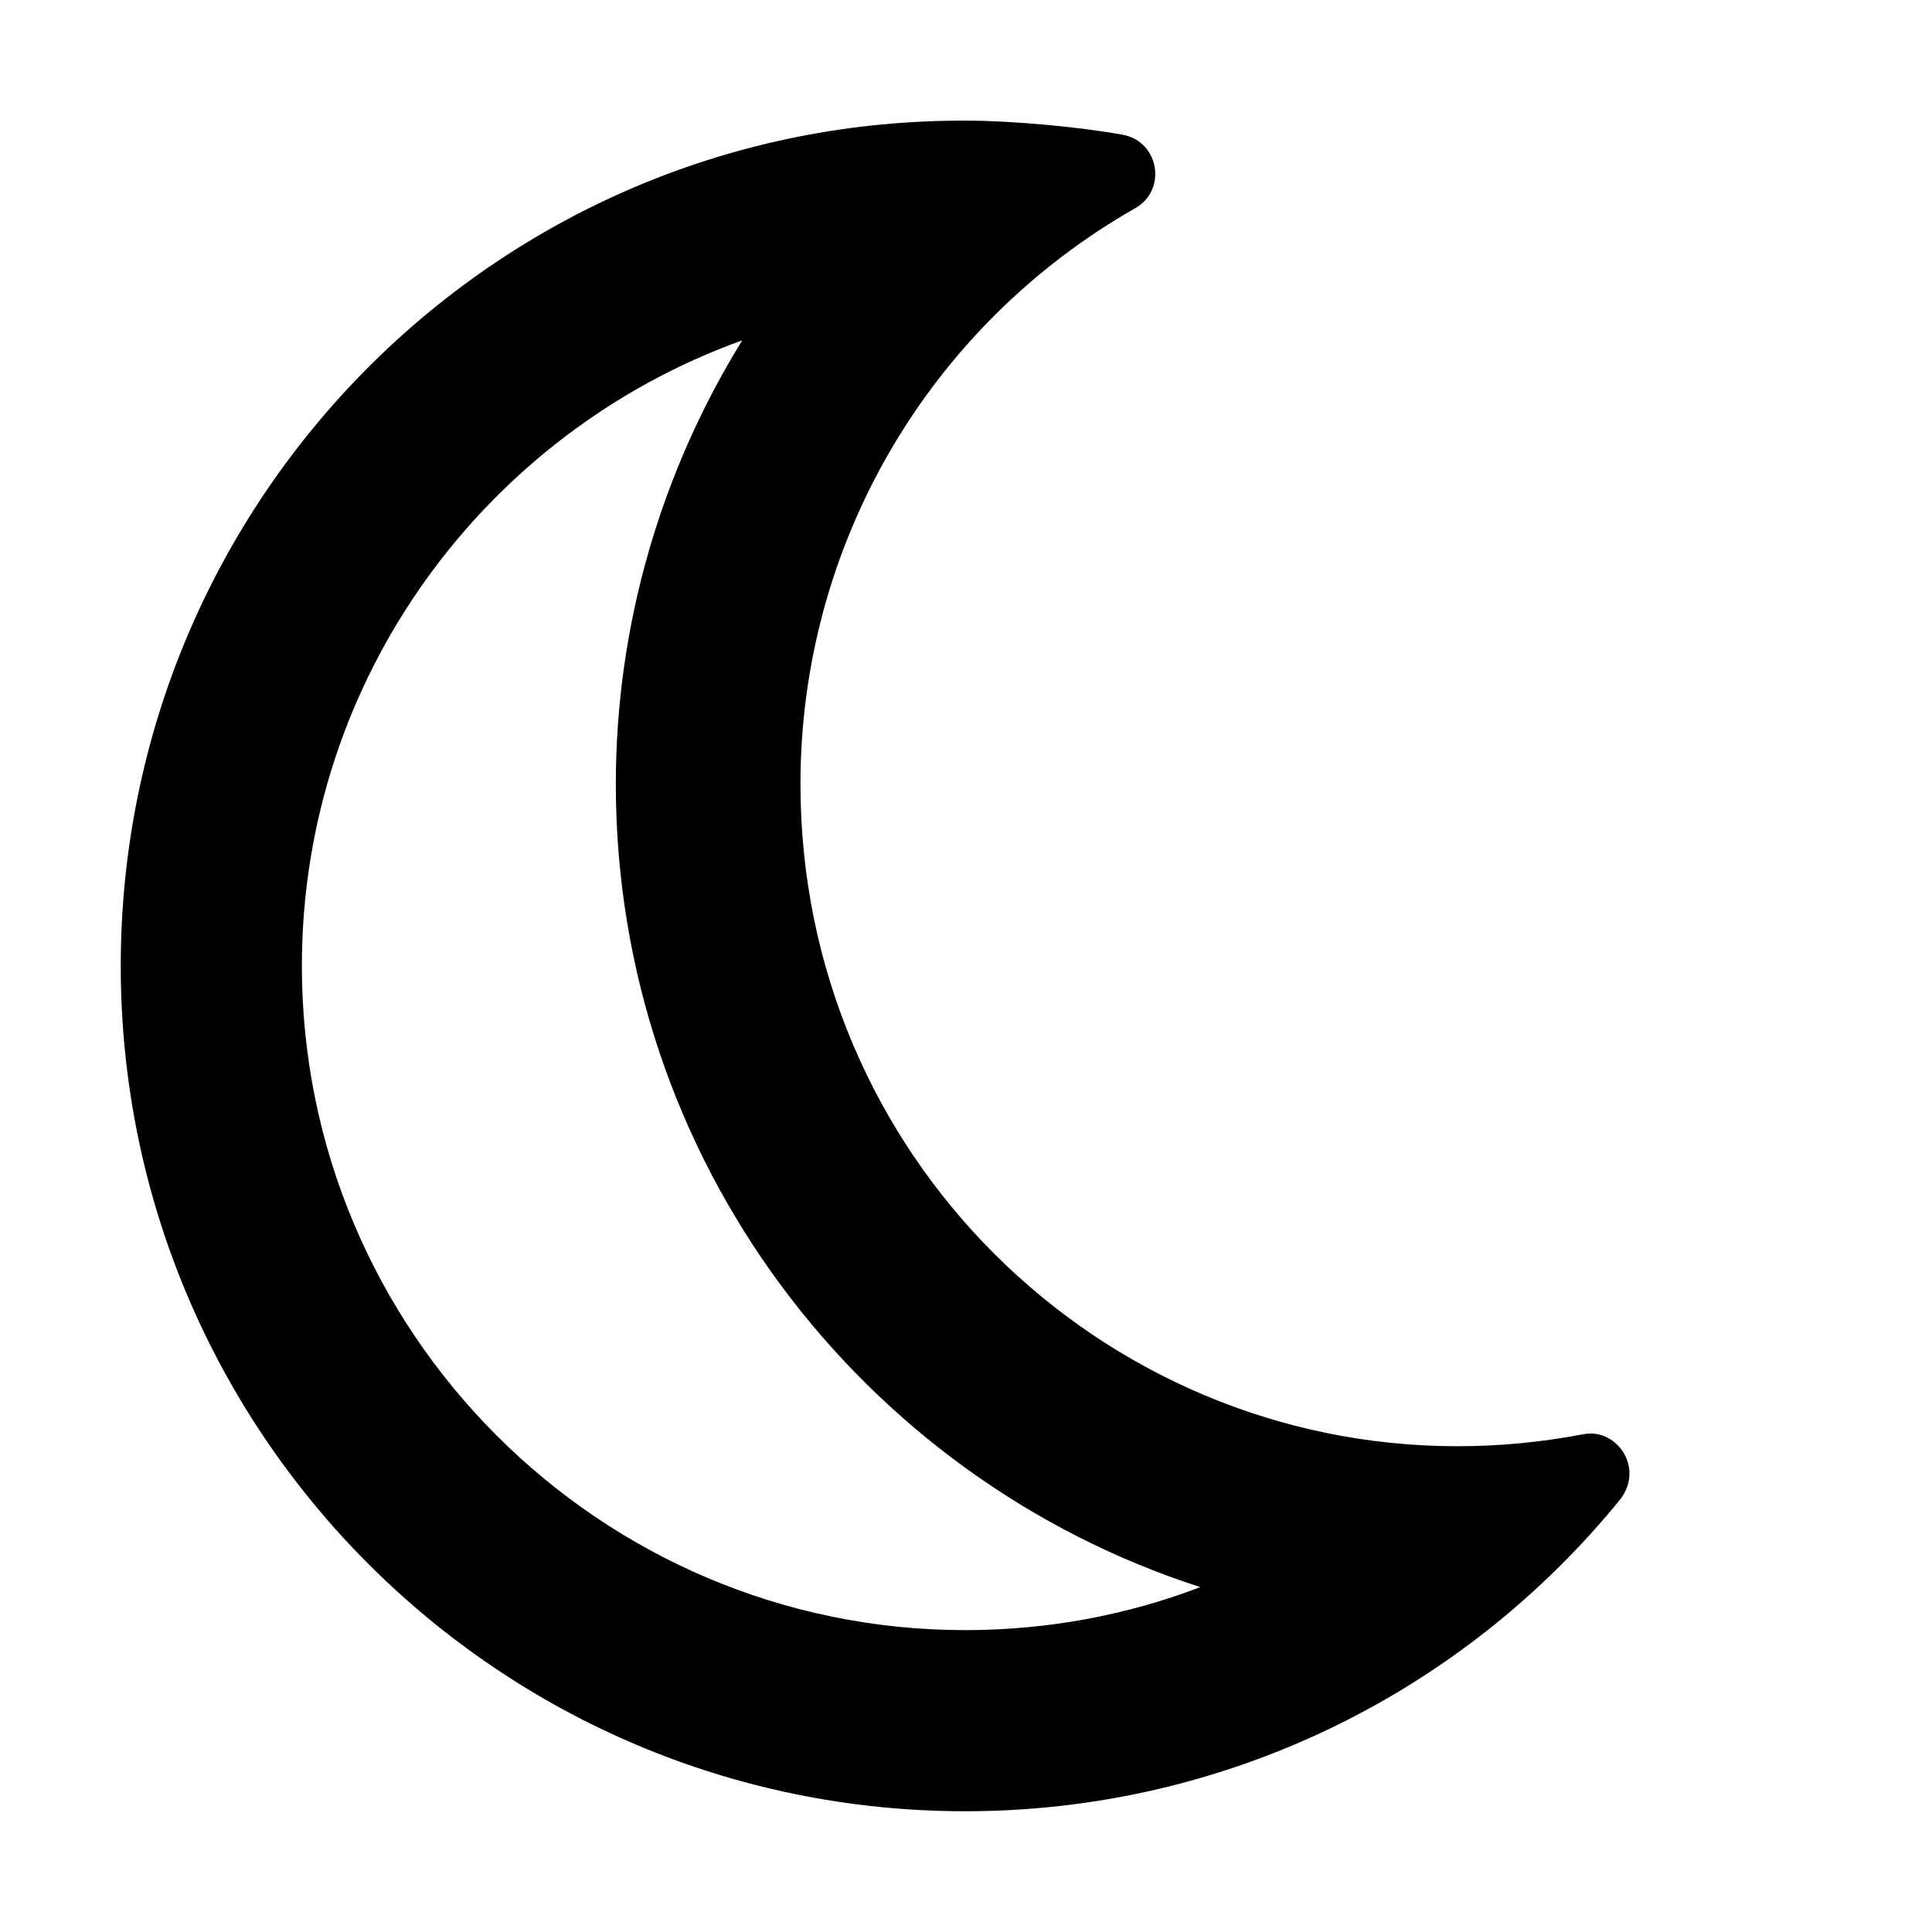
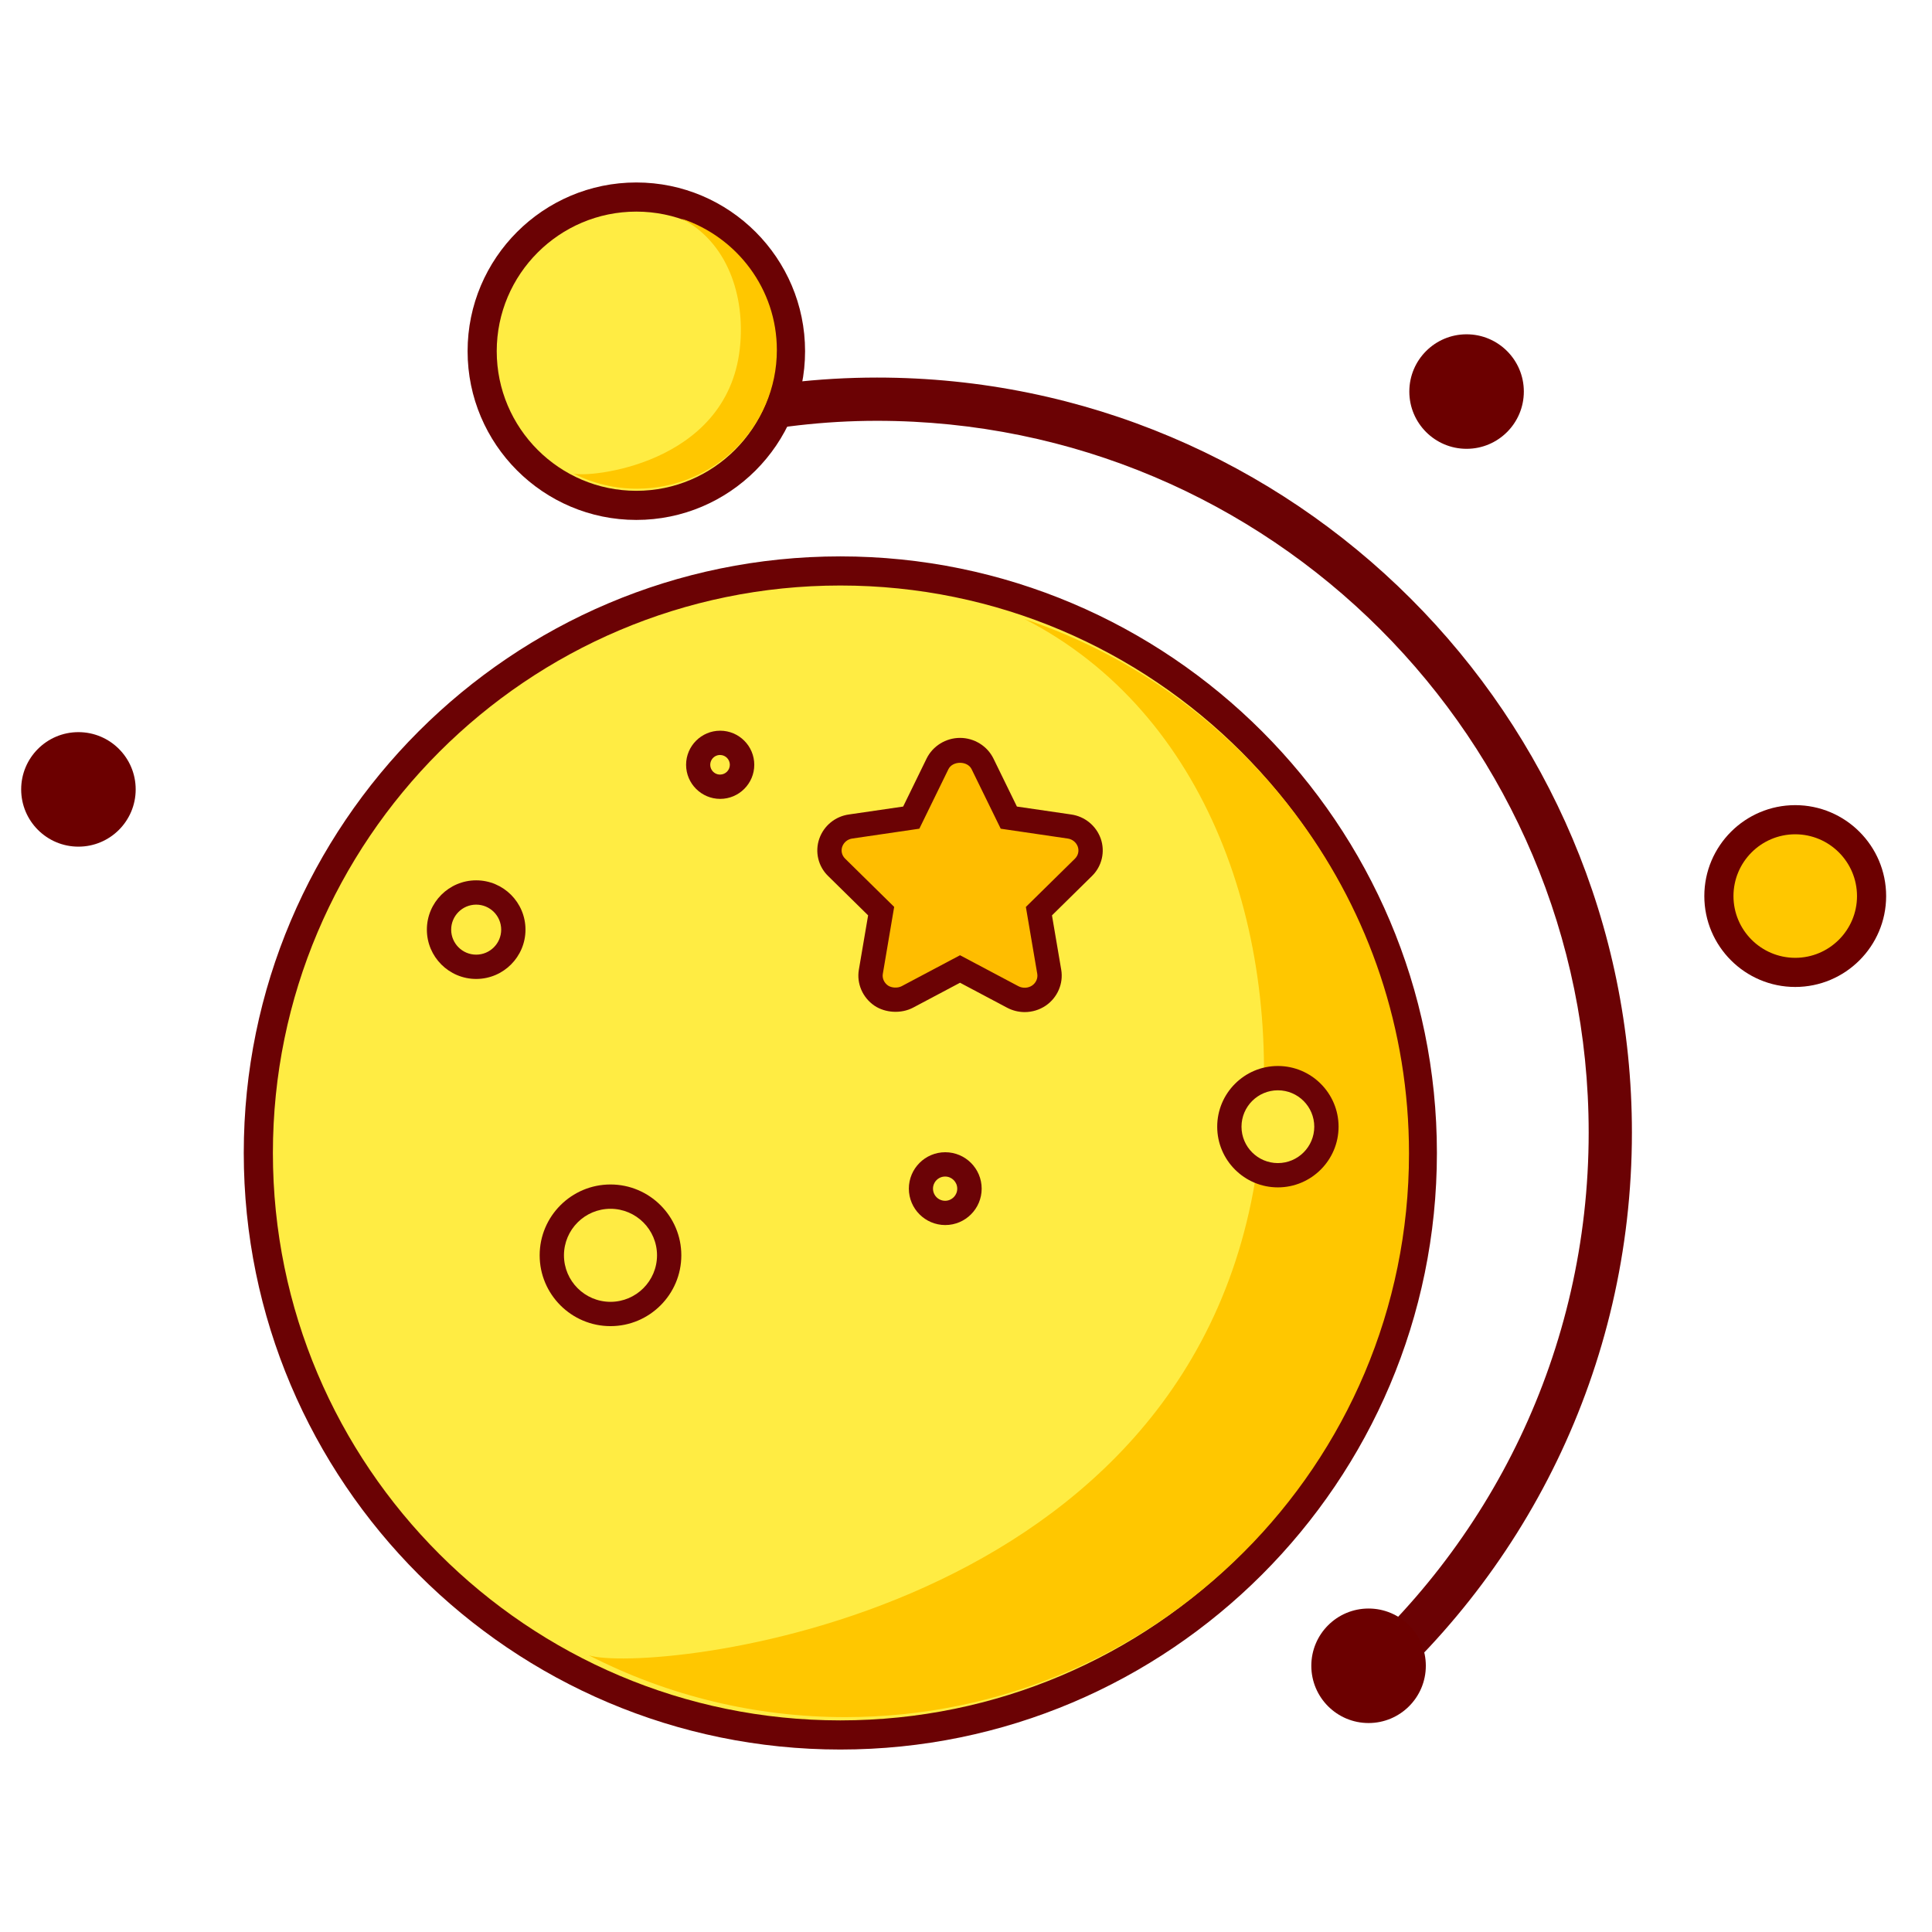
- <svg xmlns="http://www.w3.org/2000/svg" viewBox="0 0 512 512">
-   <path d="M421.6 379.9c-.664 0-1.35 .062-2.049 .195c-11.24 2.143-22.37 3.17-33.32 3.17c-94.81 0-174.1-77.14-174.1-175.5c0-63.19 33.79-121.3 88.73-152.6c8.467-4.812 6.339-17.66-3.279-19.44c-11.2-2.078-29.53-3.746-40.9-3.746C132.3 31.1 32 132.2 32 256c0 123.6 100.1 224 223.8 224c69.04 0 132.1-31.45 173.8-82.93C435.3 389.1 429.1 379.9 421.6 379.9zM255.8 432C158.9 432 80 353 80 256c0-76.32 48.77-141.4 116.7-165.8C175.2 125 163.2 165.6 163.2 207.8c0 99.44 65.13 183.9 154.9 212.8C298.5 428.1 277.4 432 255.8 432z" />
+ <svg xmlns="http://www.w3.org/2000/svg" width="800px" height="800px" viewBox="0 0 1024 1024" class="icon" version="1.1">
+   <path d="M445.389 611.092m-308.475 0a308.475 308.475 0 1 0 616.95 0 308.475 308.475 0 1 0-616.95 0Z" fill="#FFEC43" />
+   <path d="M445.394 927.288c-174.356 0-316.196-141.839-316.196-316.196s141.839-316.196 316.196-316.196 316.196 141.839 316.196 316.196-141.839 316.196-316.196 316.196z m0-616.955c-165.832 0-300.754 134.922-300.754 300.754s134.922 300.754 300.754 300.754 300.754-134.922 300.754-300.754-134.922-300.754-300.754-300.754z" fill="#6B0204" />
+   <path d="M323.574 665.339m-31.099 0a31.099 31.099 0 1 0 62.198 0 31.099 31.099 0 1 0-62.198 0Z" fill="#FFEB43" />
+   <path d="M323.574 702.879c-20.7 0-37.54-16.84-37.54-37.54 0-20.7 16.84-37.54 37.54-37.54s37.54 16.84 37.54 37.54c0 20.7-16.84 37.54-37.54 37.54z m0-62.198a24.694 24.694 0 0 0-24.663 24.658 24.694 24.694 0 0 0 24.663 24.663 24.694 24.694 0 0 0 24.663-24.663 24.694 24.694 0 0 0-24.663-24.658z" fill="#6B0306" />
+   <path d="M252.385 492.723m-19.692 0a19.692 19.692 0 1 0 39.383 0 19.692 19.692 0 1 0-39.383 0Z" fill="#FFEB43" />
+   <path d="M252.385 518.861c-14.413 0-26.132-11.72-26.132-26.132s11.72-26.132 26.132-26.132 26.132 11.72 26.132 26.132-11.72 26.132-26.132 26.132z m0-39.388a13.276 13.276 0 0 0-13.256 13.256c0 7.306 5.949 13.256 13.256 13.256s13.256-5.949 13.256-13.256a13.276 13.276 0 0 0-13.256-13.256z" fill="#6B0306" />
+   <path d="M501.007 630.006m-12.861 0a12.861 12.861 0 1 0 25.723 0 12.861 12.861 0 1 0-25.723 0Z" fill="#FFEB43" />
+   <path d="M501.012 649.303a19.328 19.328 0 0 1-19.302-19.302 19.323 19.323 0 0 1 19.302-19.292 19.313 19.313 0 0 1 19.292 19.292c0 10.639-8.653 19.302-19.292 19.302z m0-25.713a6.426 6.426 0 1 0 0 12.851 6.426 6.426 0 0 0 0-12.851z" fill="#6B0306" />
+   <path d="M381.706 405.35m-11.633 0a11.633 11.633 0 1 0 23.265 0 11.633 11.633 0 1 0-23.265 0Z" fill="#FFEB43" />
+   <path d="M381.711 423.424c-9.958 0-18.068-8.11-18.068-18.068s8.11-18.068 18.068-18.068 18.068 8.11 18.068 18.068-8.11 18.068-18.068 18.068z m0-23.265a5.192 5.192 0 1 0 0 10.383 5.192 5.192 0 0 0 0-10.383z" fill="#6B0306" />
+   <path d="M577.316 446.592a13.066 13.066 0 0 0-10.516-8.535l-32.113-4.7-13.947-28.518c-2.171-4.444-6.845-7.306-11.909-7.306-5.053 0-9.733 2.867-11.909 7.306l-13.947 28.518-32.108 4.71a13.02 13.02 0 0 0-10.532 8.535 12.498 12.498 0 0 0 3.108 13.117l23.578 23.204-5.463 32.143c-0.824 4.818 1.326 9.769 5.478 12.611 3.978 2.688 9.554 2.995 13.855 0.732l27.945-14.822 27.96 14.838a13.558 13.558 0 0 0 13.865-0.748c4.132-2.836 6.277-7.782 5.458-12.595l-5.463-32.143 23.578-23.204a12.529 12.529 0 0 0 3.082-13.143z" fill="#FFBD00" />
+   <path d="M543.104 536.428a20.06 20.06 0 0 1-9.308-2.314l-24.96-13.24-24.924 13.215c-6.287 3.297-14.689 2.831-20.475-1.08-6.262-4.291-9.467-11.745-8.223-19.041l4.905-28.81-21.192-20.849a18.877 18.877 0 0 1-4.664-19.83 19.441 19.441 0 0 1 15.683-12.79l28.749-4.198 12.436-25.477c3.272-6.641 10.225-10.916 17.705-10.916 7.496 0 14.438 4.291 17.695 10.916l12.452 25.477 28.749 4.198a19.533 19.533 0 0 1 15.667 12.754 18.954 18.954 0 0 1-4.654 19.881L557.568 485.171l4.905 28.82c1.234 7.296-1.976 14.74-8.161 18.99a19.907 19.907 0 0 1-11.208 3.446z m-34.268-30.131l30.986 16.435c2.299 1.183 5.12 1.029 7.229-0.389 2.038-1.398 3.118-3.835 2.719-6.185l-6.036-35.461 25.979-25.554c1.746-1.72 2.324-4.137 1.521-6.441a6.636 6.636 0 0 0-5.371-4.265l-35.461-5.207-15.442-31.565c-2.186-4.475-10.035-4.49-12.273 0.01l-15.416 31.549-35.476 5.207a6.605 6.605 0 0 0-5.381 4.291c-0.794 2.278-0.215 4.664 1.546 6.4l25.969 25.554-6.011 35.461c-0.415 2.35 0.681 4.792 2.755 6.226 1.91 1.27 5.069 1.459 7.229 0.338l30.935-16.404z" fill="#6B0204" />
+   <path d="M543.027 328.095c96.594 49.5 137.477 165.228 124.611 280.504-28.073 251.587-325.77 278.728-355.62 268.718a297.385 297.385 0 0 0 136.018 32.788c165.002 0 298.762-133.76 298.762-298.762 0-131.779-85.361-243.548-203.771-283.249z" fill="#FFC700" />
+   <path d="M677.304 597.166m-25.723 0a25.723 25.723 0 1 0 51.446 0 25.723 25.723 0 1 0-51.446 0Z" fill="#FFEB43" />
+   <path d="M677.299 629.335c-17.731 0-32.154-14.438-32.154-32.169s14.423-32.169 32.154-32.169 32.169 14.438 32.169 32.169-14.438 32.169-32.169 32.169z m0-51.456a19.308 19.308 0 0 0-19.277 19.292 19.308 19.308 0 0 0 19.277 19.292 19.313 19.313 0 0 0 19.292-19.292 19.318 19.318 0 0 0-19.292-19.292z" fill="#6B0306" />
+   <path d="M383.171 232.141c26.312-5.811 53.565-9.103 81.628-9.103 208.338 0 377.231 168.893 377.231 377.231 0 115.794-52.28 219.279-134.4 288.476l10.496 21.248c89.61-73.385 146.821-184.863 146.821-309.724 0-221-179.154-400.154-400.154-400.154a401.05 401.05 0 0 0-92.124 10.778l10.501 21.248z" fill="#6B0204" />
+   <path d="M337.265 186.143m-81.715 0a81.715 81.715 0 1 0 163.43 0 81.715 81.715 0 1 0-163.43 0Z" fill="#FFEC43" />
+   <path d="M337.27 275.574c-49.321 0-89.436-40.115-89.436-89.436 0-49.311 40.115-89.426 89.436-89.426s89.436 40.115 89.436 89.426c0 49.321-40.115 89.436-89.436 89.436z m0-163.415c-40.796 0-73.994 33.188-73.994 73.984s33.198 73.994 73.994 73.994 73.994-33.198 73.994-73.994-33.198-73.984-73.994-73.984z" fill="#6B0204" />
+   <path d="M361.19 115.86c23.967 12.175 34.109 40.643 30.92 68.997-6.963 61.885-80.824 68.562-88.233 66.099a74.286 74.286 0 0 0 33.746 8.064c40.94 0 74.127-32.901 74.127-73.487 0-32.415-21.181-59.909-50.56-69.673z" fill="#FFC700" />
+   <path d="M951.506 474.931m-40.458 0a40.458 40.458 0 1 0 80.916 0 40.458 40.458 0 1 0-80.916 0Z" fill="#FFC700" />
+   <path d="M951.506 523.11c-26.573 0-48.179-21.606-48.179-48.179s21.606-48.189 48.179-48.189 48.189 21.617 48.189 48.189-21.617 48.179-48.189 48.179z m0-80.922a32.778 32.778 0 0 0-32.732 32.748 32.773 32.773 0 0 0 32.732 32.732c18.058 0 32.748-14.689 32.748-32.732a32.778 32.778 0 0 0-32.748-32.748z" fill="#6C0000" />
+   <path d="M41.569 418.396m-30.346 0a30.346 30.346 0 1 0 60.692 0 30.346 30.346 0 1 0-60.692 0Z" fill="#6C0000" />
+   <path d="M725.371 882.898m-30.346 0a30.346 30.346 0 1 0 60.692 0 30.346 30.346 0 1 0-60.692 0Z" fill="#6C0000" />
+   <path d="M777.318 207.534m-30.346 0a30.346 30.346 0 1 0 60.692 0 30.346 30.346 0 1 0-60.692 0Z" fill="#6C0000" />
</svg>
